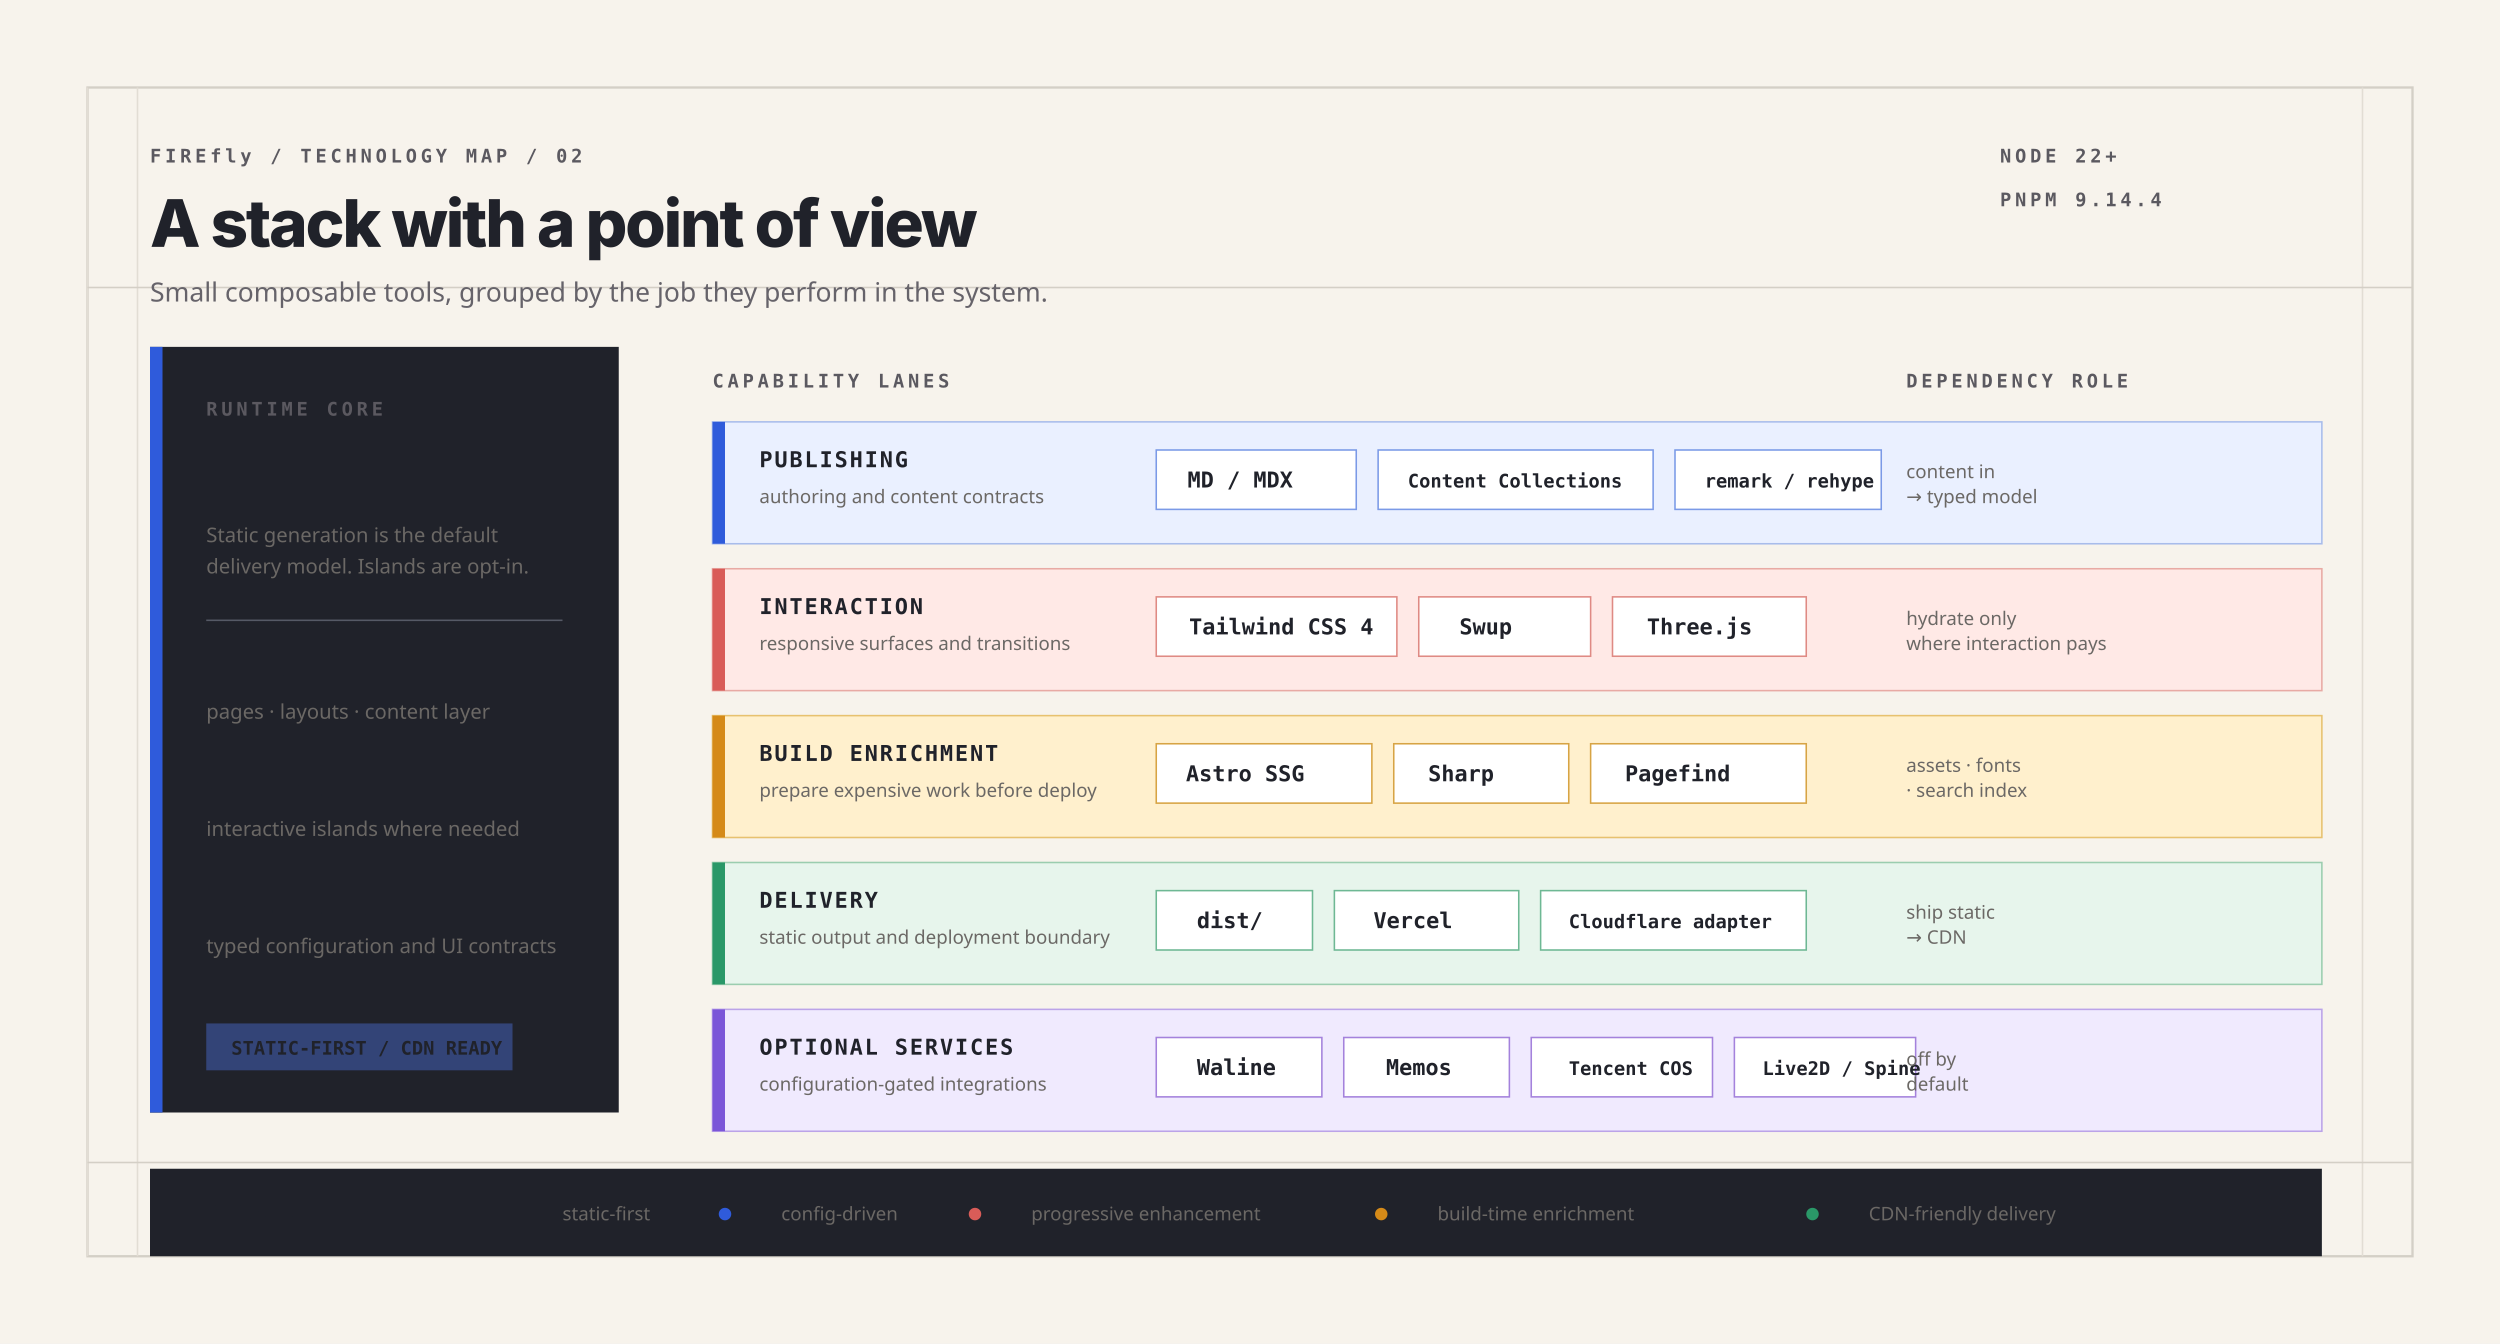
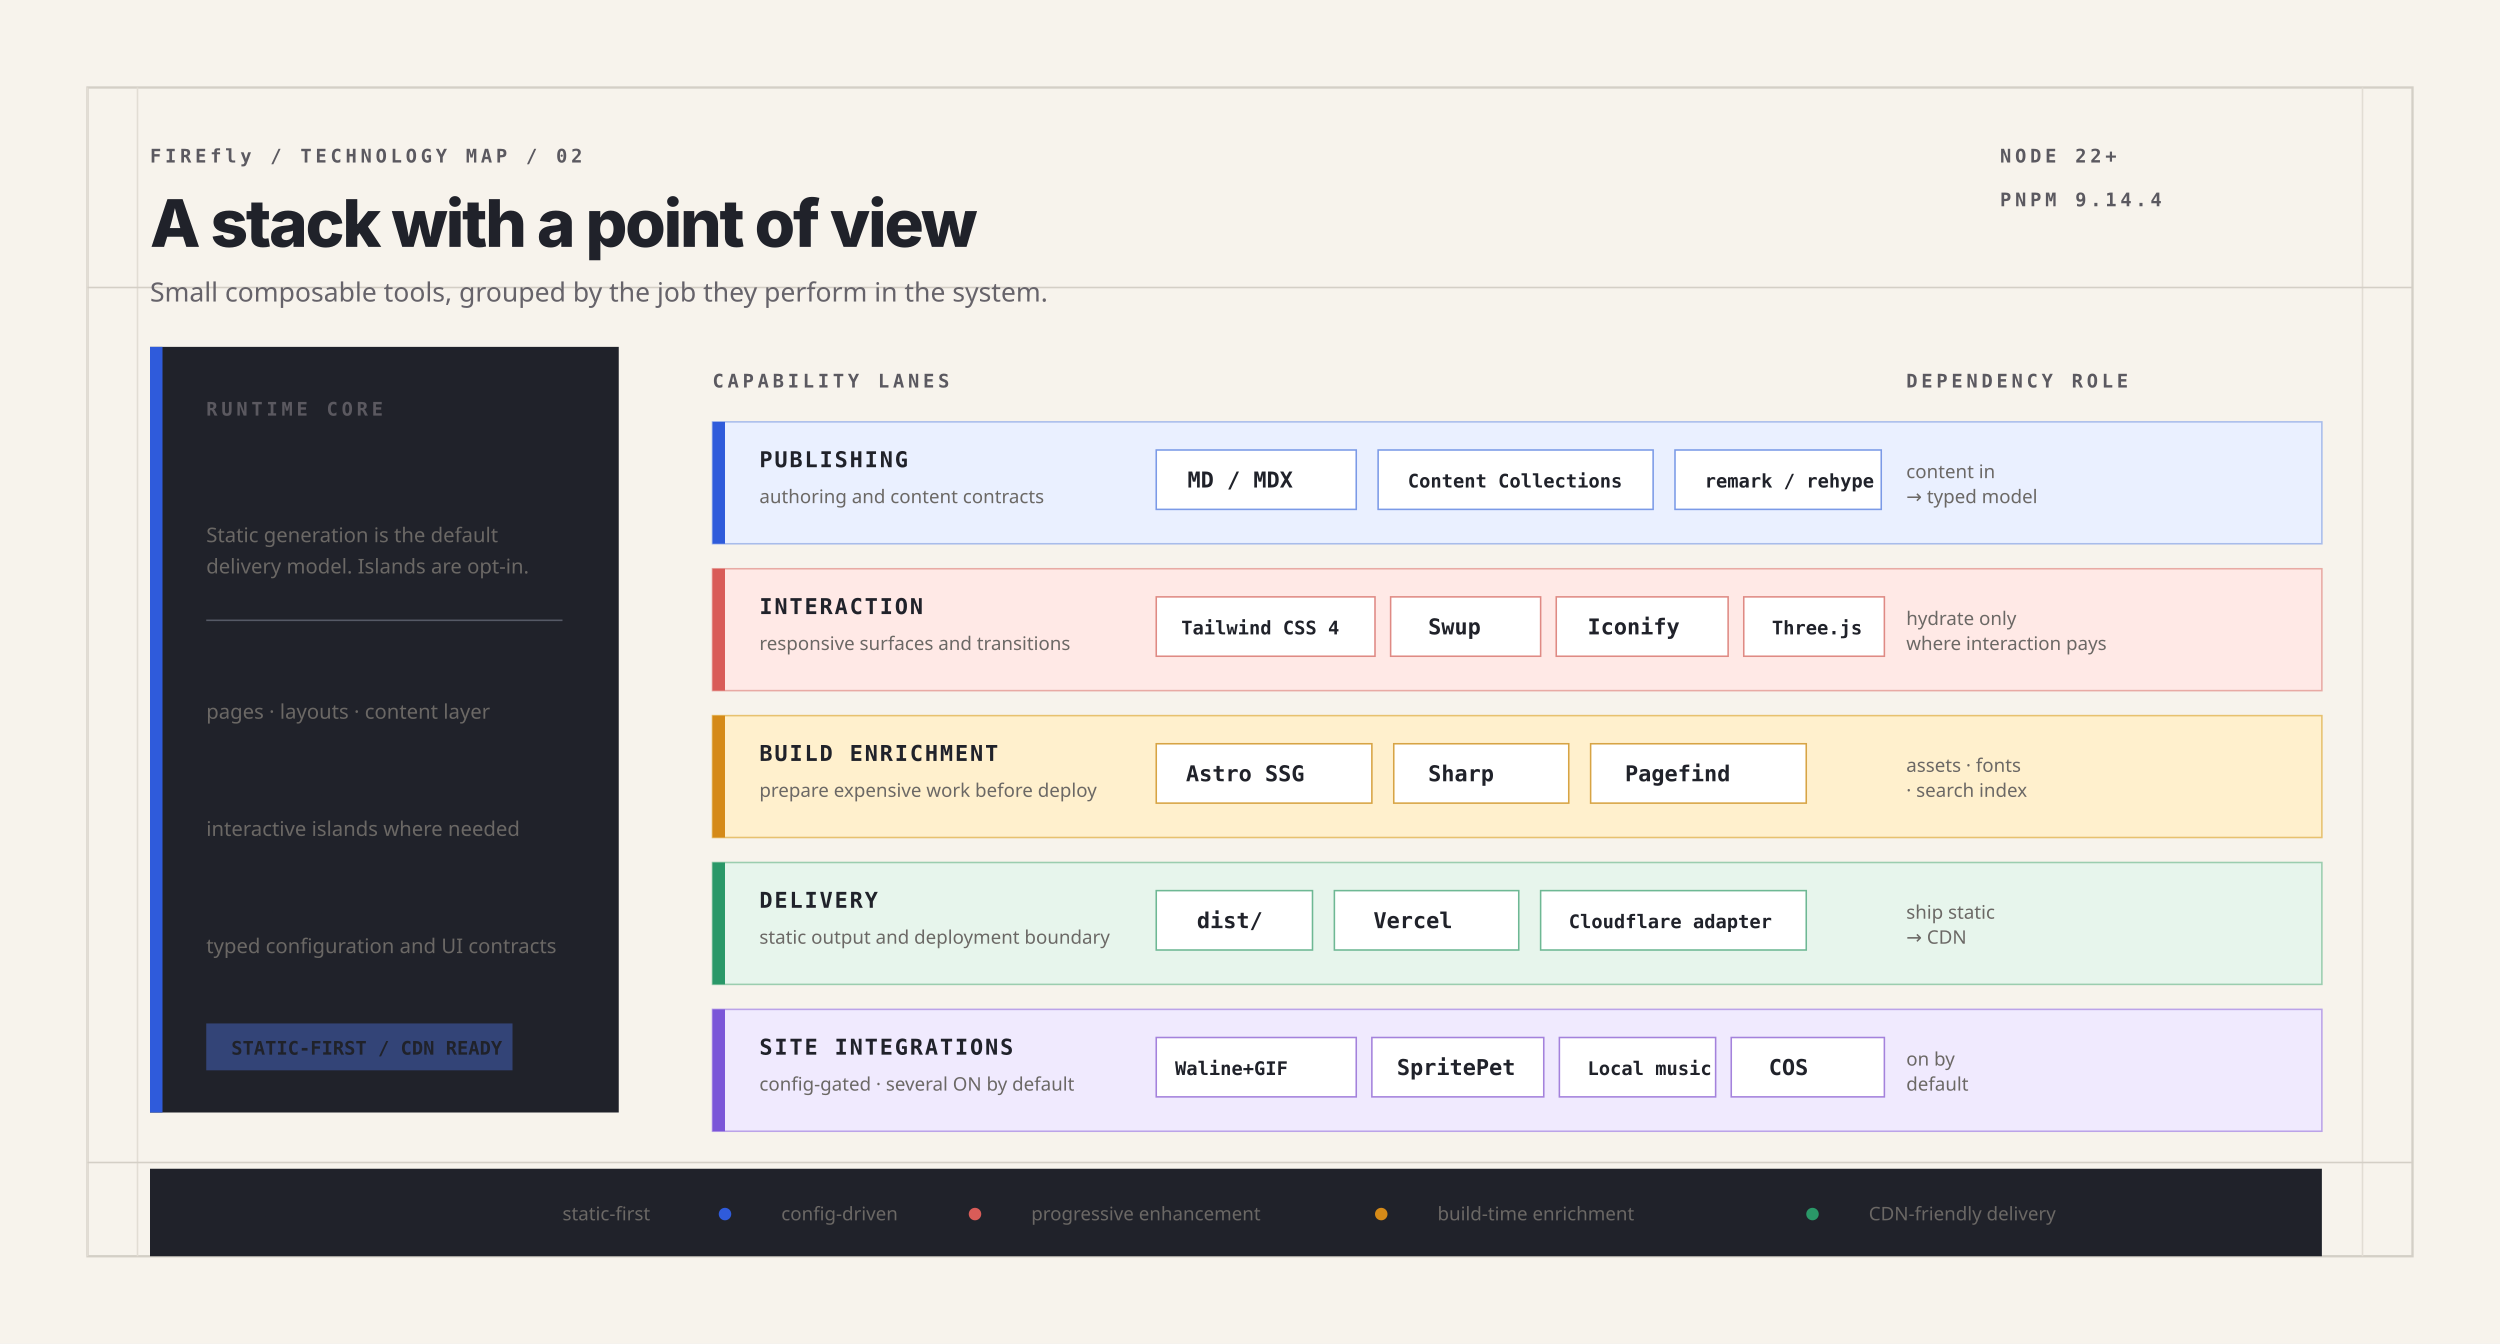
<svg xmlns="http://www.w3.org/2000/svg" width="1600" height="860" viewBox="0 0 1600 860" fill="none" role="img" aria-labelledby="title desc">
  <style>
    .eyebrow { font: 700 12px ui-monospace, SFMono-Regular, Menlo, monospace; letter-spacing: 2.4px; fill: #5B5960; }
    .title { font: 800 42px ui-sans-serif, system-ui, -apple-system, BlinkMacSystemFont, "Segoe UI", sans-serif; letter-spacing: -1.4px; fill: #20222A; }
    .subtitle { font: 400 17px ui-sans-serif, system-ui, sans-serif; fill: #66636A; }
    .rail-title { font: 800 15px ui-monospace, SFMono-Regular, Menlo, monospace; letter-spacing: 1.4px; fill: #20222A; }
    .rail-main { font: 800 26px ui-sans-serif, system-ui, sans-serif; fill: #20222A; }
    .rail-copy { font: 400 13px ui-sans-serif, system-ui, sans-serif; fill: #6B6865; }
    .lane-label { font: 800 14px ui-monospace, SFMono-Regular, Menlo, monospace; letter-spacing: 1.2px; fill: #20222A; }
    .lane-copy { font: 400 12px ui-sans-serif, system-ui, sans-serif; fill: #6B6865; }
    .chip { font: 700 14px ui-monospace, SFMono-Regular, Menlo, monospace; fill: #20222A; }
    .chip-small { font: 700 12px ui-monospace, SFMono-Regular, Menlo, monospace; fill: #20222A; }
    .bottom-title { font: 800 14px ui-sans-serif, system-ui, sans-serif; fill: #20222A; }
    .bottom-copy { font: 400 12px ui-sans-serif, system-ui, sans-serif; fill: #6B6865; }
  </style>
  <rect width="1600" height="860" fill="#F7F3EC" />
  <path d="M56 56H1544V804H56Z" stroke="#D4CFC6" stroke-width="1.5" />
  <path d="M56 56V804M88 56V804M1512 56V804" stroke="#E2DDD4" stroke-width="1" />
  <path d="M56 184H1544M56 744H1544" stroke="#D4CFC6" stroke-width="1" />
  <text x="96" y="104" class="eyebrow">FIREfly / TECHNOLOGY MAP / 02</text>
  <text x="96" y="158" class="title">A stack with a point of view</text>
  <text x="96" y="193" class="subtitle">Small composable tools, grouped by the job they perform in the system.</text>
  <text x="1280" y="104" class="eyebrow">NODE 22+</text>
  <text x="1280" y="132" class="eyebrow">PNPM 9.14.4</text>
  <rect x="96" y="222" width="300" height="490" fill="#20222A" />
  <rect x="96" y="222" width="8" height="490" fill="#2F5BDB" />
  <text x="132" y="266" class="eyebrow" fill="#C7D5FF">RUNTIME CORE</text>
  <text x="132" y="319" class="rail-main" fill="#FFFFFF">Astro</text>
  <text x="132" y="347" class="rail-copy" fill="#D1D0D5">Static generation is the default</text>
  <text x="132" y="367" class="rail-copy" fill="#D1D0D5">delivery model. Islands are opt-in.</text>
  <path d="M132 397H360" stroke="#565A66" />
  <text x="132" y="435" class="rail-title" fill="#FFFFFF">7.1.3</text>
  <text x="132" y="460" class="rail-copy" fill="#D1D0D5">pages · layouts · content layer</text>
  <text x="132" y="510" class="rail-title" fill="#FFFFFF">Svelte 5</text>
  <text x="132" y="535" class="rail-copy" fill="#D1D0D5">interactive islands where needed</text>
  <text x="132" y="585" class="rail-title" fill="#FFFFFF">TypeScript 6</text>
  <text x="132" y="610" class="rail-copy" fill="#D1D0D5">typed configuration and UI contracts</text>
  <rect x="132" y="655" width="196" height="30" fill="#334477" />
  <text x="148" y="675" class="chip-small" fill="#FFFFFF">STATIC-FIRST / CDN READY</text>
  <text x="456" y="248" class="eyebrow">CAPABILITY LANES</text>
  <text x="1220" y="248" class="eyebrow">DEPENDENCY ROLE</text>
  <rect x="456" y="270" width="1030" height="78" fill="#EAF0FF" stroke="#A8BCEB" />
  <rect x="456" y="270" width="8" height="78" fill="#2F5BDB" />
  <text x="486" y="299" class="lane-label">PUBLISHING</text>
  <text x="486" y="322" class="lane-copy">authoring and content contracts</text>
  <rect x="740" y="288" width="128" height="38" fill="#FFFFFF" stroke="#7B9AE7" />
  <text x="760" y="312" class="chip">MD / MDX</text>
  <rect x="882" y="288" width="176" height="38" fill="#FFFFFF" stroke="#7B9AE7" />
  <text x="901" y="312" class="chip-small">Content Collections</text>
  <rect x="1072" y="288" width="132" height="38" fill="#FFFFFF" stroke="#7B9AE7" />
  <text x="1091" y="312" class="chip-small">remark / rehype</text>
  <text x="1220" y="306" class="lane-copy">content in</text>
  <text x="1220" y="322" class="lane-copy">→ typed model</text>
  <rect x="456" y="364" width="1030" height="78" fill="#FFE9E6" stroke="#E8AAA4" />
  <rect x="456" y="364" width="8" height="78" fill="#D95C58" />
  <text x="486" y="393" class="lane-label">INTERACTION</text>
  <text x="486" y="416" class="lane-copy">responsive surfaces and transitions</text>
-   <rect x="740" y="382" width="154" height="38" fill="#FFFFFF" stroke="#DF8A84" />
-   <text x="761" y="406" class="chip">Tailwind CSS 4</text>
-   <rect x="908" y="382" width="110" height="38" fill="#FFFFFF" stroke="#DF8A84" />
-   <text x="934" y="406" class="chip">Swup</text>
-   <rect x="1032" y="382" width="124" height="38" fill="#FFFFFF" stroke="#DF8A84" />
-   <text x="1054" y="406" class="chip">Three.js</text>
+   <rect x="740" y="382" width="140" height="38" fill="#FFFFFF" stroke="#DF8A84" />
+   <text x="756" y="406" class="chip-small">Tailwind CSS 4</text>
+   <rect x="890" y="382" width="96" height="38" fill="#FFFFFF" stroke="#DF8A84" />
+   <text x="914" y="406" class="chip">Swup</text>
+   <rect x="996" y="382" width="110" height="38" fill="#FFFFFF" stroke="#DF8A84" />
+   <text x="1016" y="406" class="chip">Iconify</text>
+   <rect x="1116" y="382" width="90" height="38" fill="#FFFFFF" stroke="#DF8A84" />
+   <text x="1134" y="406" class="chip-small">Three.js</text>
  <text x="1220" y="400" class="lane-copy">hydrate only</text>
  <text x="1220" y="416" class="lane-copy">where interaction pays</text>
  <rect x="456" y="458" width="1030" height="78" fill="#FFF0CD" stroke="#E7C16F" />
  <rect x="456" y="458" width="8" height="78" fill="#D58A18" />
  <text x="486" y="487" class="lane-label">BUILD ENRICHMENT</text>
  <text x="486" y="510" class="lane-copy">prepare expensive work before deploy</text>
  <rect x="740" y="476" width="138" height="38" fill="#FFFFFF" stroke="#D7A444" />
  <text x="759" y="500" class="chip">Astro SSG</text>
  <rect x="892" y="476" width="112" height="38" fill="#FFFFFF" stroke="#D7A444" />
  <text x="914" y="500" class="chip">Sharp</text>
  <rect x="1018" y="476" width="138" height="38" fill="#FFFFFF" stroke="#D7A444" />
  <text x="1040" y="500" class="chip">Pagefind</text>
  <text x="1220" y="494" class="lane-copy">assets · fonts</text>
  <text x="1220" y="510" class="lane-copy">· search index</text>
  <rect x="456" y="552" width="1030" height="78" fill="#E7F5EC" stroke="#9BCDAF" />
  <rect x="456" y="552" width="8" height="78" fill="#2A9868" />
  <text x="486" y="581" class="lane-label">DELIVERY</text>
  <text x="486" y="604" class="lane-copy">static output and deployment boundary</text>
  <rect x="740" y="570" width="100" height="38" fill="#FFFFFF" stroke="#6EB894" />
  <text x="766" y="594" class="chip">dist/</text>
  <rect x="854" y="570" width="118" height="38" fill="#FFFFFF" stroke="#6EB894" />
  <text x="879" y="594" class="chip">Vercel</text>
  <rect x="986" y="570" width="170" height="38" fill="#FFFFFF" stroke="#6EB894" />
  <text x="1004" y="594" class="chip-small">Cloudflare adapter</text>
  <text x="1220" y="588" class="lane-copy">ship static</text>
  <text x="1220" y="604" class="lane-copy">→ CDN</text>
  <rect x="456" y="646" width="1030" height="78" fill="#F0EAFE" stroke="#BBA3E8" />
  <rect x="456" y="646" width="8" height="78" fill="#7B56D8" />
-   <text x="486" y="675" class="lane-label">OPTIONAL SERVICES</text>
-   <text x="486" y="698" class="lane-copy">configuration-gated integrations</text>
-   <rect x="740" y="664" width="106" height="38" fill="#FFFFFF" stroke="#A482DC" />
-   <text x="766" y="688" class="chip">Waline</text>
-   <rect x="860" y="664" width="106" height="38" fill="#FFFFFF" stroke="#A482DC" />
-   <text x="887" y="688" class="chip">Memos</text>
-   <rect x="980" y="664" width="116" height="38" fill="#FFFFFF" stroke="#A482DC" />
-   <text x="1004" y="688" class="chip-small">Tencent COS</text>
-   <rect x="1110" y="664" width="116" height="38" fill="#FFFFFF" stroke="#A482DC" />
-   <text x="1128" y="688" class="chip-small">Live2D / Spine</text>
-   <text x="1220" y="682" class="lane-copy">off by</text>
+   <text x="486" y="675" class="lane-label">SITE INTEGRATIONS</text>
+   <text x="486" y="698" class="lane-copy">config-gated · several ON by default</text>
+   <rect x="740" y="664" width="128" height="38" fill="#FFFFFF" stroke="#A482DC" />
+   <text x="752" y="688" class="chip-small">Waline+GIF</text>
+   <rect x="878" y="664" width="110" height="38" fill="#FFFFFF" stroke="#A482DC" />
+   <text x="894" y="688" class="chip">SpritePet</text>
+   <rect x="998" y="664" width="100" height="38" fill="#FFFFFF" stroke="#A482DC" />
+   <text x="1016" y="688" class="chip-small">Local music</text>
+   <rect x="1108" y="664" width="98" height="38" fill="#FFFFFF" stroke="#A482DC" />
+   <text x="1132" y="688" class="chip">COS</text>
+   <text x="1220" y="682" class="lane-copy">on by</text>
  <text x="1220" y="698" class="lane-copy">default</text>
  <rect x="96" y="748" width="1390" height="56" fill="#20222A" />
  <text x="132" y="781" class="bottom-title" fill="#FFFFFF">DECISION LENS</text>
  <text x="360" y="781" class="bottom-copy" fill="#E1E0E4">static-first</text>
  <circle cx="464" cy="777" r="4" fill="#2F5BDB" />
  <text x="500" y="781" class="bottom-copy" fill="#E1E0E4">config-driven</text>
  <circle cx="624" cy="777" r="4" fill="#D95C58" />
  <text x="660" y="781" class="bottom-copy" fill="#E1E0E4">progressive enhancement</text>
  <circle cx="884" cy="777" r="4" fill="#D58A18" />
  <text x="920" y="781" class="bottom-copy" fill="#E1E0E4">build-time enrichment</text>
  <circle cx="1160" cy="777" r="4" fill="#2A9868" />
  <text x="1196" y="781" class="bottom-copy" fill="#E1E0E4">CDN-friendly delivery</text>
</svg>
